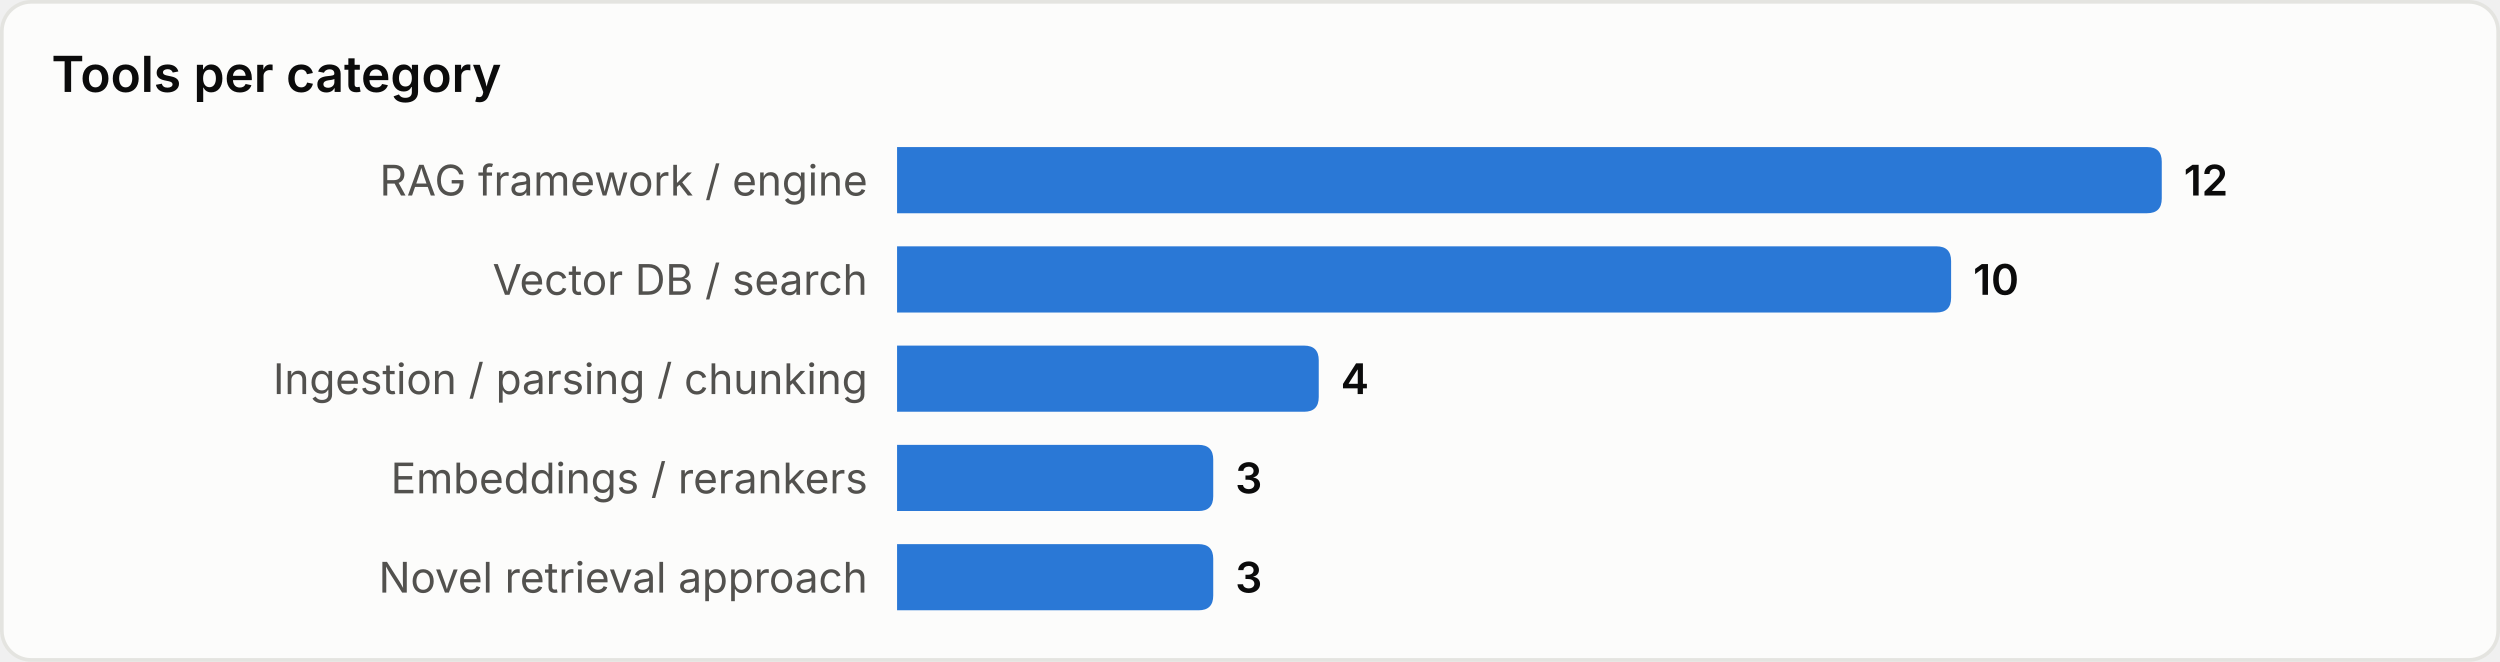
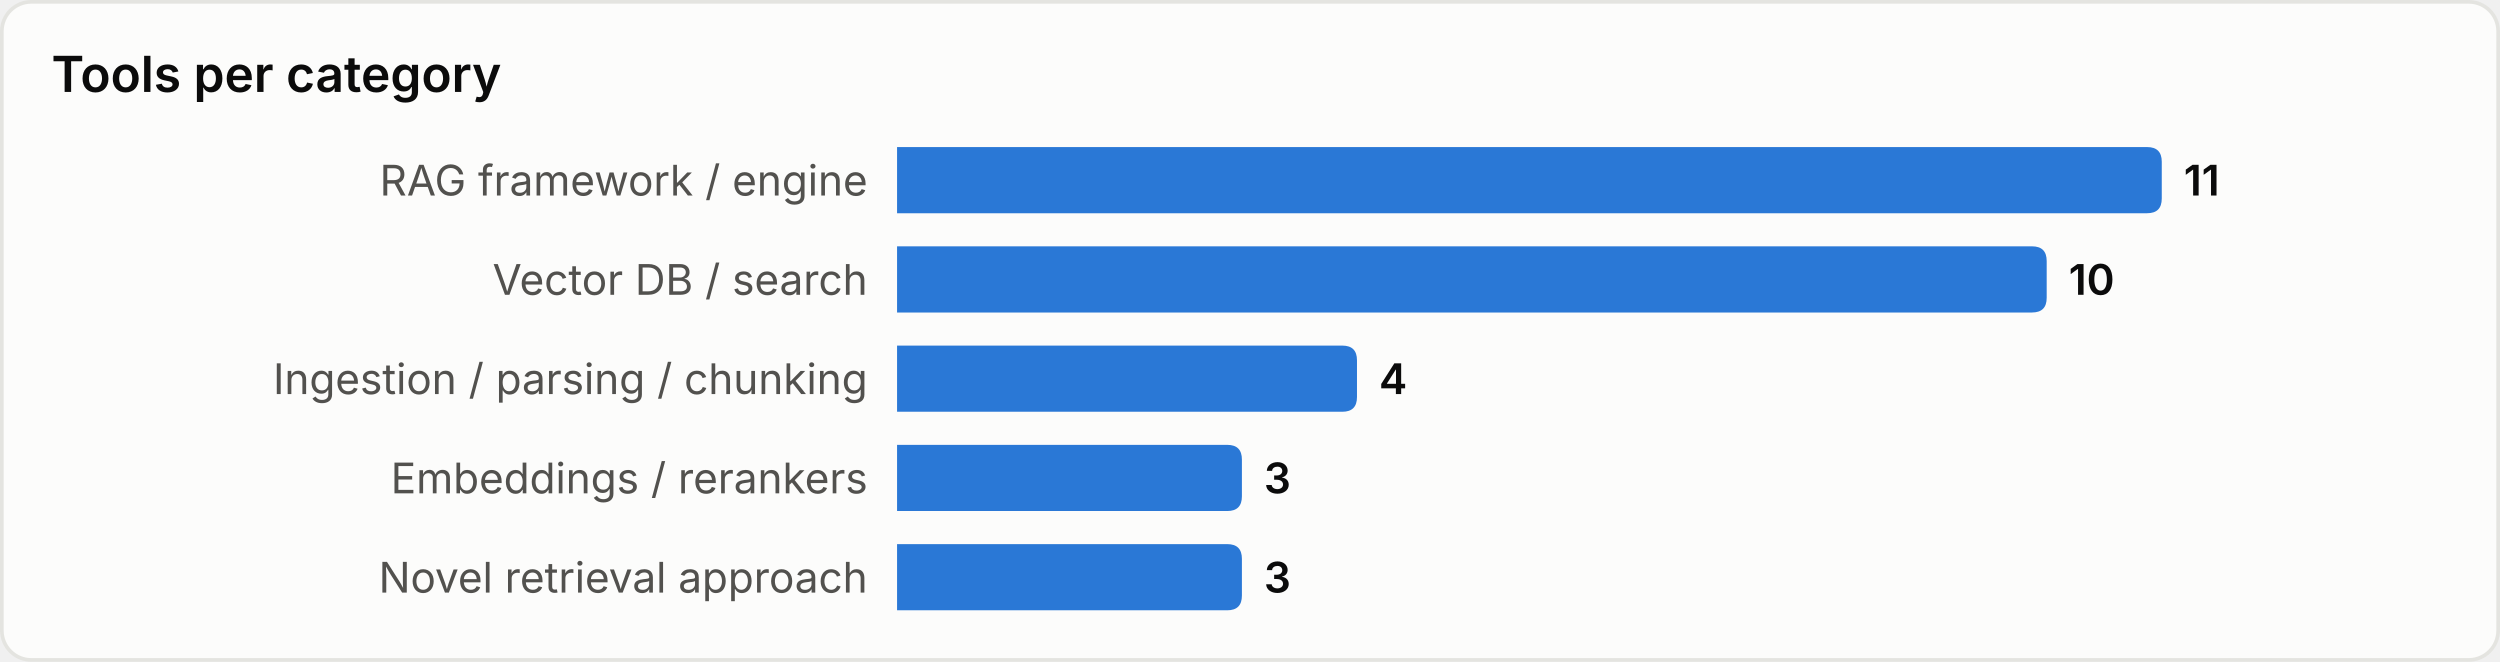
<svg xmlns="http://www.w3.org/2000/svg" width="680" height="180" viewBox="0 0 680 180" role="img" aria-label="Tools per category">
  <style>
text{font-family:system-ui,-apple-system,'Segoe UI',sans-serif}
.srf{fill:#fcfcfb;stroke:#e4e4e0}.ttl{fill:#0b0b0b;font-size:13.5px;font-weight:600}
.lbl{fill:#52514e;font-size:11.5px}.val{fill:#0b0b0b;font-size:11.5px;font-weight:600}
.bar{fill:#2a78d6}
@media(prefers-color-scheme:dark){
.srf{fill:#1a1a19;stroke:#33332f}.ttl{fill:#ffffff}
.lbl{fill:#c3c2b7}.val{fill:#ffffff}.bar{fill:#3987e5}
}
</style>
  <rect x="0.5" y="0.5" width="679" height="179" rx="8" class="srf" />
  <text x="14" y="25" class="ttl">Tools per category</text>
  <text x="236" y="49.0" class="lbl" text-anchor="end" dominant-baseline="central">RAG framework / engine</text>
  <path d="M244,40 h340.0 q4,0 4,4 v10 q0,4 -4,4 h-340.0 z" class="bar" />
-   <text x="594.0" y="49.0" class="val" dominant-baseline="central">12</text>
+   <text x="594.0" y="49.0" class="val" dominant-baseline="central">11</text>
  <text x="236" y="76.0" class="lbl" text-anchor="end" dominant-baseline="central">Vector DB / search</text>
-   <path d="M244,67 h282.7 q4,0 4,4 v10 q0,4 -4,4 h-282.7 z" class="bar" />
-   <text x="536.7" y="76.0" class="val" dominant-baseline="central">10</text>
+   <path d="M244,67 h308.7 q4,0 4,4 v10 q0,4 -4,4 h-308.7 z" class="bar" />
+   <text x="562.7" y="76.0" class="val" dominant-baseline="central">10</text>
  <text x="236" y="103.0" class="lbl" text-anchor="end" dominant-baseline="central">Ingestion / parsing / chunking</text>
-   <path d="M244,94 h110.7 q4,0 4,4 v10 q0,4 -4,4 h-110.7 z" class="bar" />
-   <text x="364.7" y="103.0" class="val" dominant-baseline="central">4</text>
+   <path d="M244,94 h121.1 q4,0 4,4 v10 q0,4 -4,4 h-121.1 z" class="bar" />
+   <text x="375.1" y="103.0" class="val" dominant-baseline="central">4</text>
  <text x="236" y="130.0" class="lbl" text-anchor="end" dominant-baseline="central">Embeddings / rerankers</text>
-   <path d="M244,121 h82.0 q4,0 4,4 v10 q0,4 -4,4 h-82.0 z" class="bar" />
-   <text x="336.0" y="130.0" class="val" dominant-baseline="central">3</text>
+   <path d="M244,121 h89.8 q4,0 4,4 v10 q0,4 -4,4 h-89.8 z" class="bar" />
+   <text x="343.8" y="130.0" class="val" dominant-baseline="central">3</text>
  <text x="236" y="157.0" class="lbl" text-anchor="end" dominant-baseline="central">Novel retrieval approach</text>
-   <path d="M244,148 h82.0 q4,0 4,4 v10 q0,4 -4,4 h-82.0 z" class="bar" />
-   <text x="336.0" y="157.0" class="val" dominant-baseline="central">3</text>
+   <path d="M244,148 h89.8 q4,0 4,4 v10 q0,4 -4,4 h-89.8 z" class="bar" />
+   <text x="343.8" y="157.0" class="val" dominant-baseline="central">3</text>
</svg>
